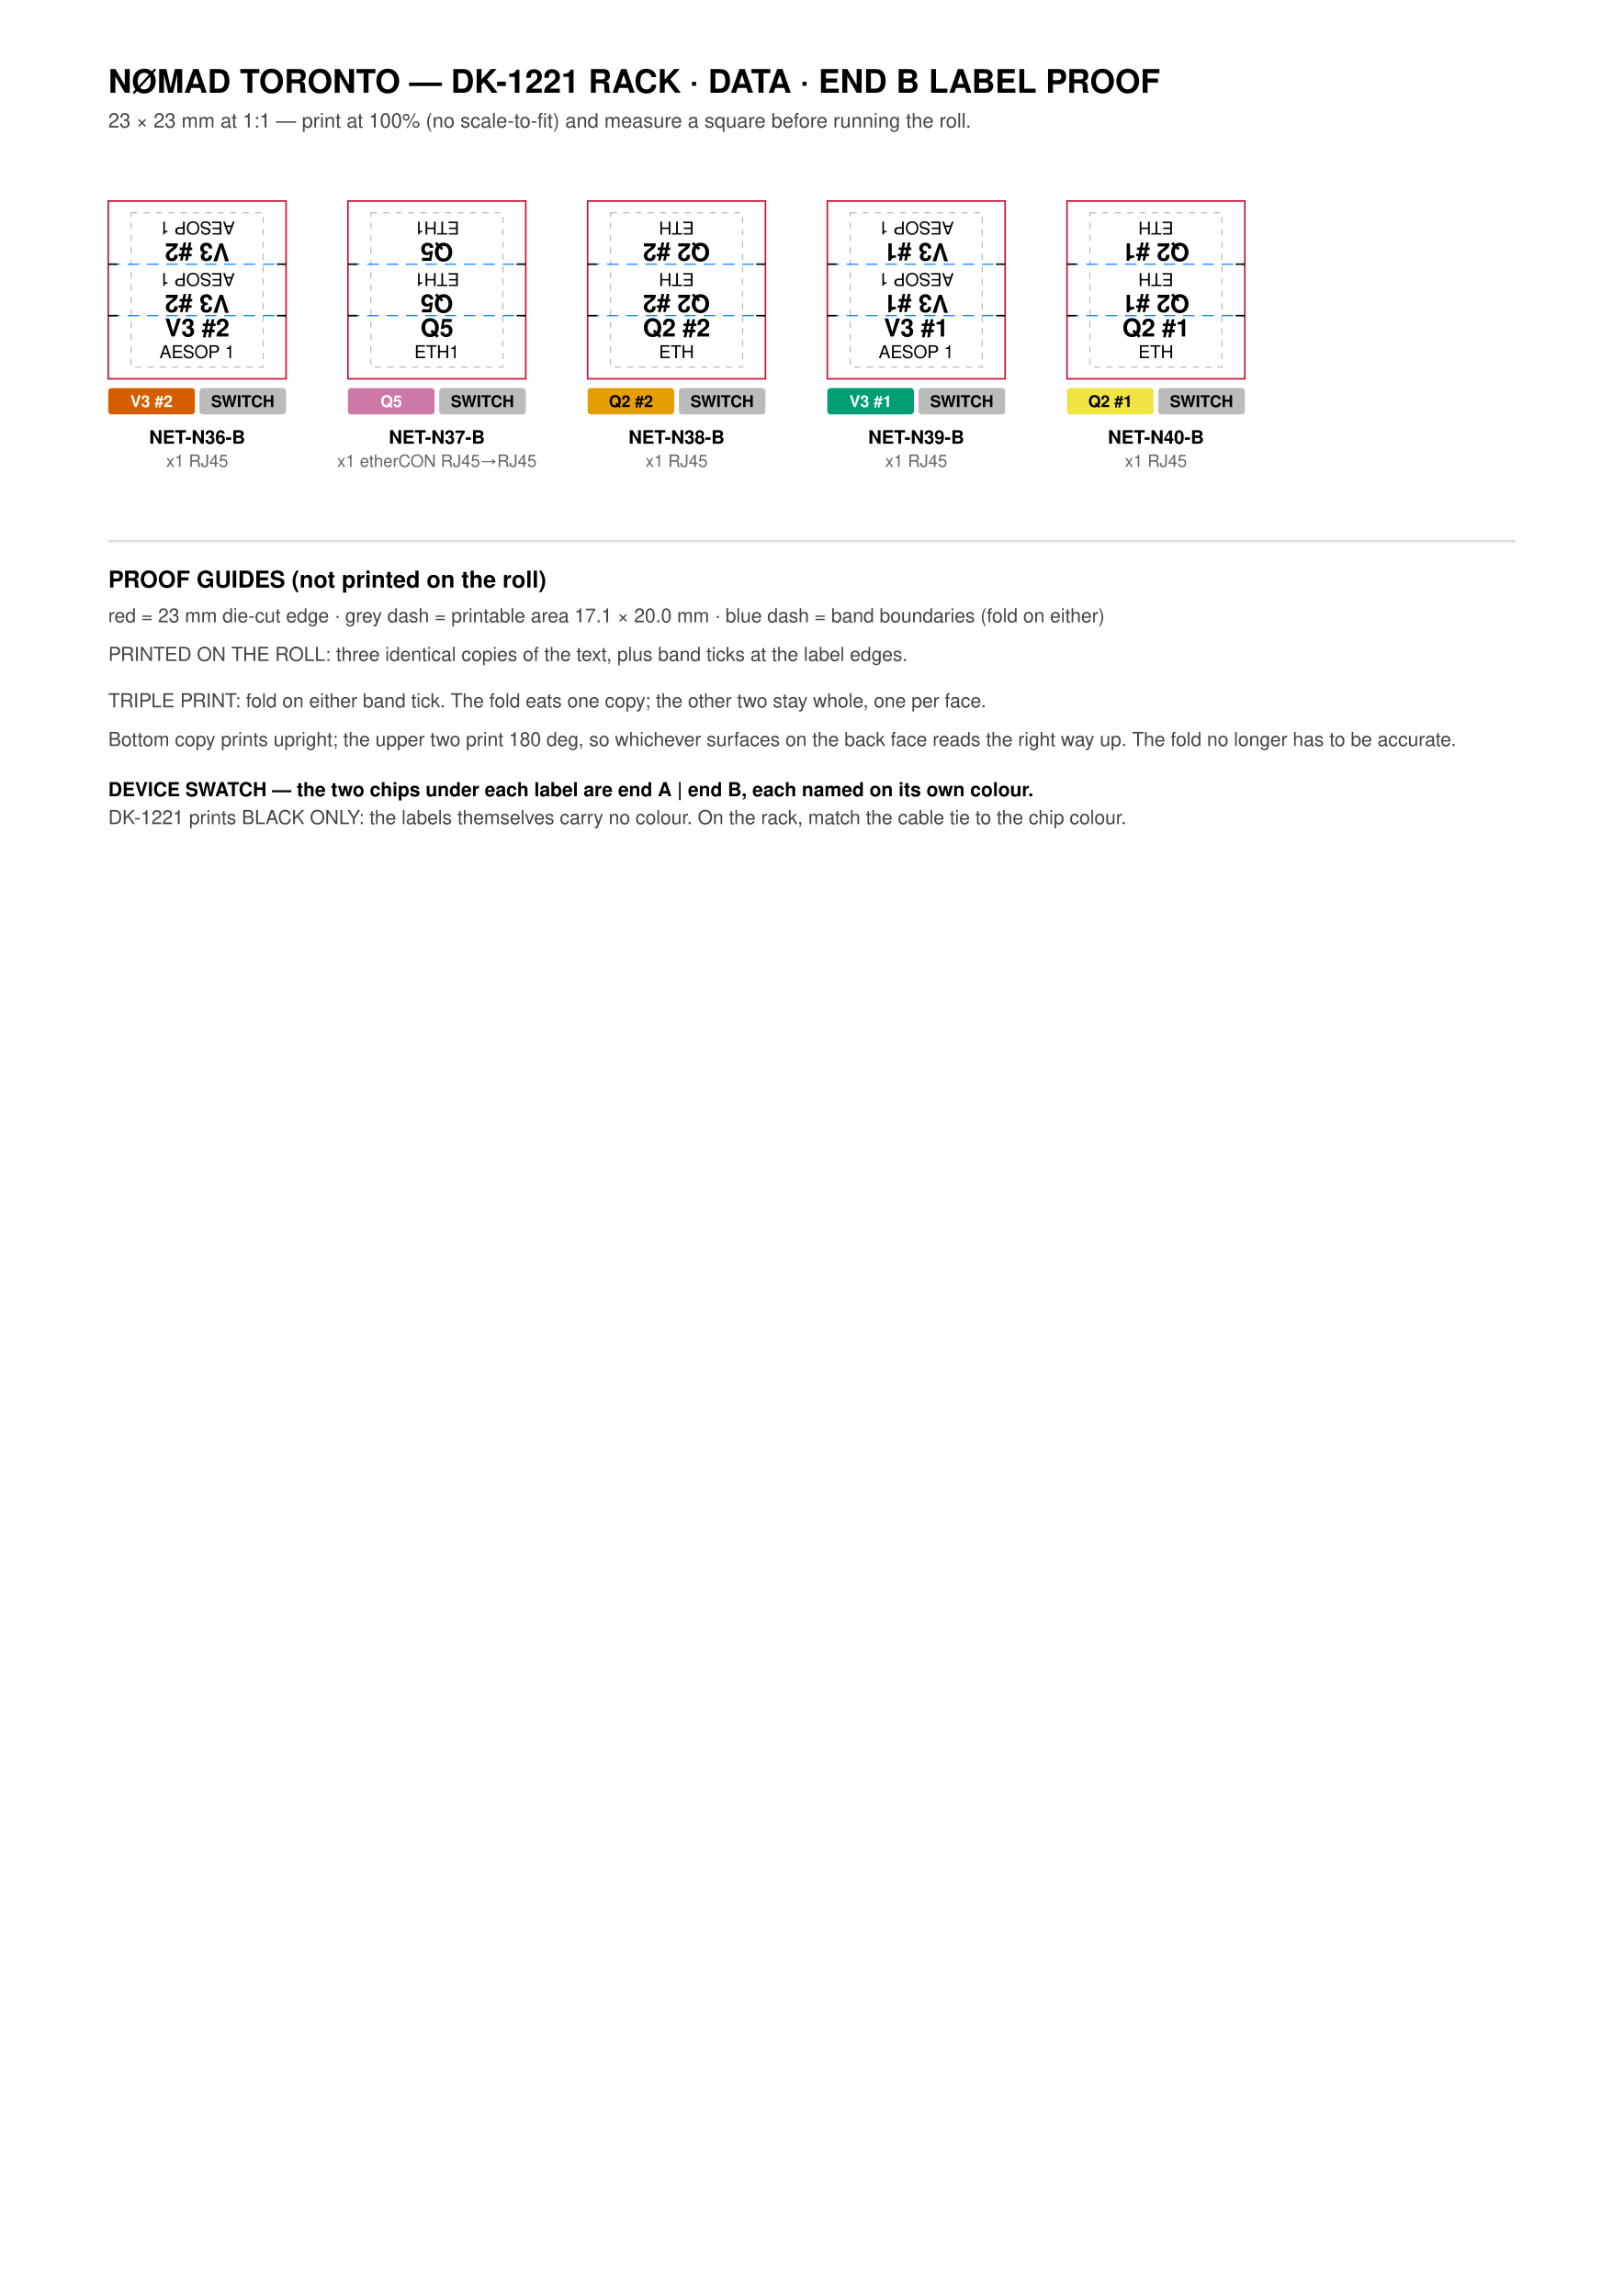
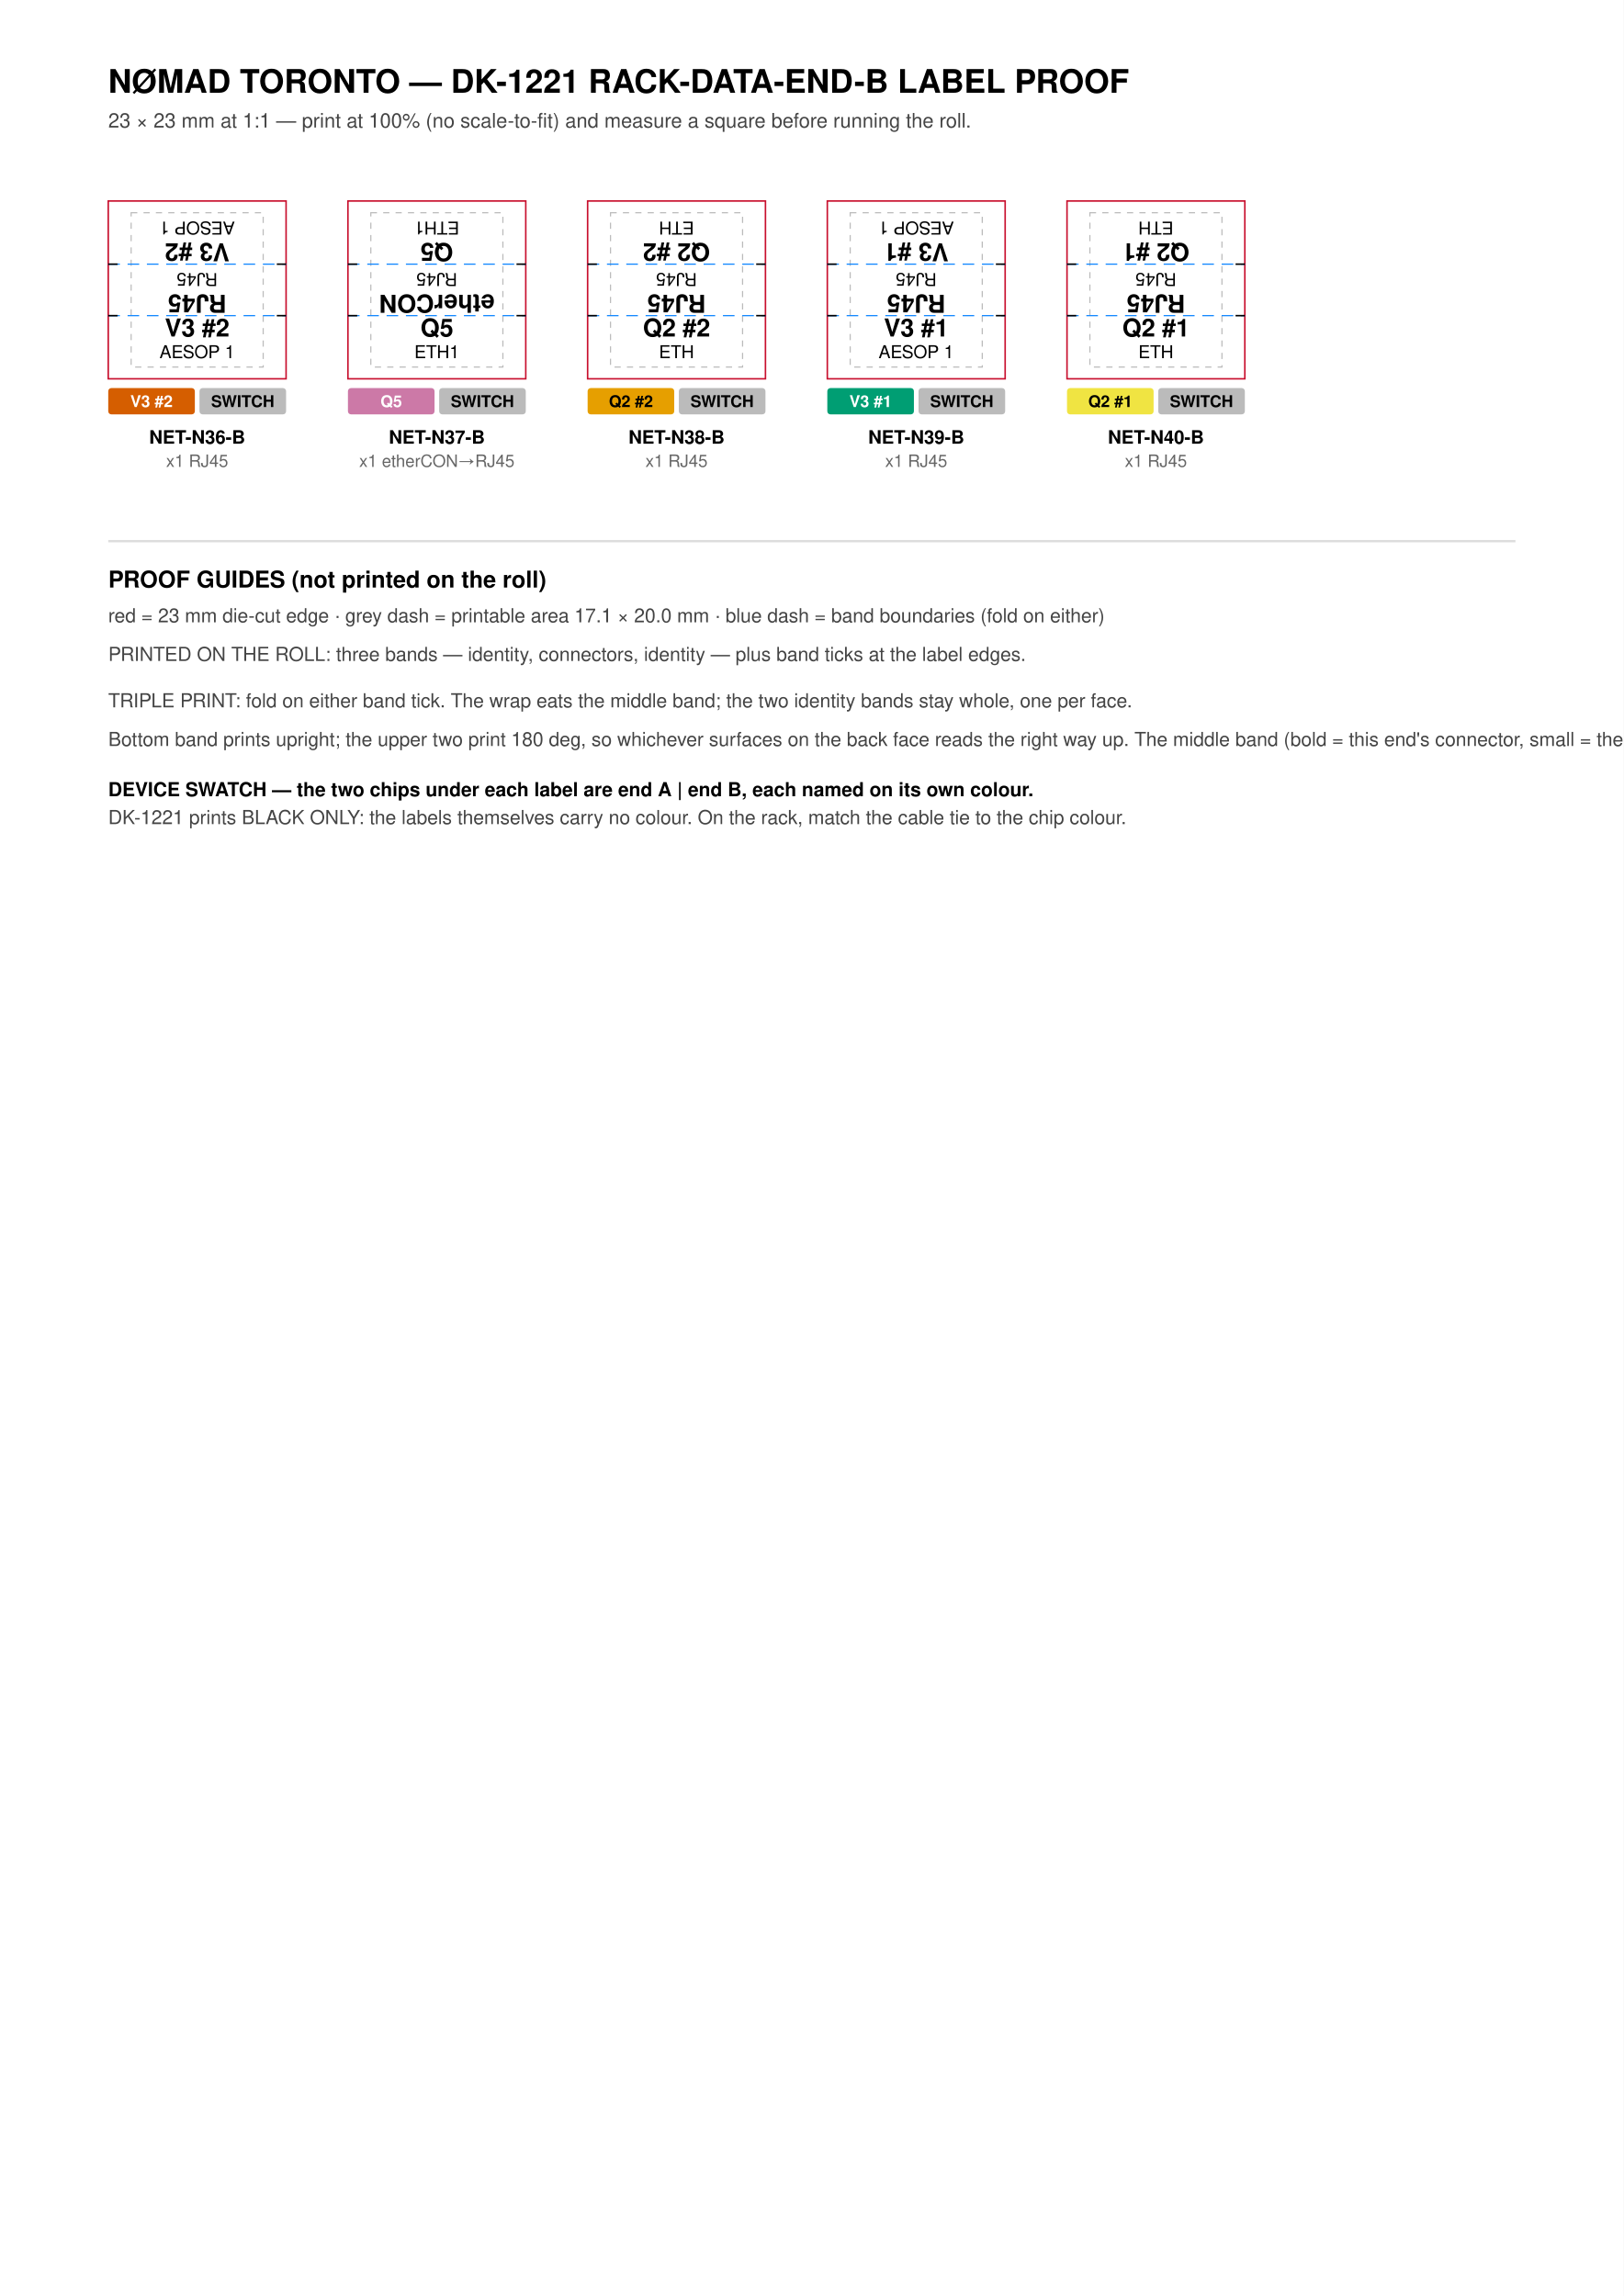
<svg xmlns="http://www.w3.org/2000/svg" width="210.0mm" height="297.0mm" viewBox="0 0 210.0 297.0">
  <rect width="210.0" height="297.0" fill="#fff" />
-   <text x="14.00" y="12.00" font-family="Arial Narrow, Liberation Sans Narrow, Helvetica Neue, Helvetica, sans-serif" font-size="4.20" font-weight="bold" fill="#000" text-anchor="start">NØMAD TORONTO — DK-1221 RACK · DATA · END B LABEL PROOF</text>
+   <text x="14.00" y="12.00" font-family="Arial Narrow, Liberation Sans Narrow, Helvetica Neue, Helvetica, sans-serif" font-size="4.20" font-weight="bold" fill="#000" text-anchor="start">NØMAD TORONTO — DK-1221 RACK-DATA-END-B LABEL PROOF</text>
  <text x="14.00" y="16.50" font-family="Arial Narrow, Liberation Sans Narrow, Helvetica Neue, Helvetica, sans-serif" font-size="2.60" font-weight="normal" fill="#444" text-anchor="start">23 × 23 mm at 1:1 — print at 100% (no scale-to-fit) and measure a square before running the roll.</text>
  <g transform="translate(14.00 26.00)">
    <rect width="23.0" height="23.0" fill="none" stroke="#c8102e" stroke-width="0.2" />
    <rect x="2.96" y="1.52" width="17.08" height="19.96" fill="none" stroke="#bbb" stroke-width="0.15" stroke-dasharray="0.8 0.8" />
    <line x1="0" y1="8.17" x2="23.0" y2="8.17" stroke="#0a84ff" stroke-width="0.15" stroke-dasharray="1.5 1" />
    <line x1="0" y1="14.83" x2="23.0" y2="14.83" stroke="#0a84ff" stroke-width="0.15" stroke-dasharray="1.5 1" />
    <g>
      <text x="11.50" y="17.53" font-family="Arial Narrow, Liberation Sans Narrow, Helvetica Neue, Helvetica, sans-serif" font-size="3.20" font-weight="bold" fill="#000" text-anchor="middle" textLength="7.11" lengthAdjust="spacingAndGlyphs">V3 #2</text>
      <text x="11.50" y="20.33" font-family="Arial Narrow, Liberation Sans Narrow, Helvetica Neue, Helvetica, sans-serif" font-size="2.30" font-weight="normal" fill="#000" text-anchor="middle" textLength="8.33" lengthAdjust="spacingAndGlyphs">AESOP 1</text>
    </g>
    <g transform="rotate(180 11.50 11.50)">
-       <text x="11.50" y="10.87" font-family="Arial Narrow, Liberation Sans Narrow, Helvetica Neue, Helvetica, sans-serif" font-size="3.20" font-weight="bold" fill="#000" text-anchor="middle" textLength="7.11" lengthAdjust="spacingAndGlyphs">V3 #2</text>
-       <text x="11.50" y="13.67" font-family="Arial Narrow, Liberation Sans Narrow, Helvetica Neue, Helvetica, sans-serif" font-size="2.30" font-weight="normal" fill="#000" text-anchor="middle" textLength="8.33" lengthAdjust="spacingAndGlyphs">AESOP 1</text>
+       <text x="11.50" y="10.87" font-family="Arial Narrow, Liberation Sans Narrow, Helvetica Neue, Helvetica, sans-serif" font-size="3.20" font-weight="bold" fill="#000" text-anchor="middle" textLength="6.50" lengthAdjust="spacingAndGlyphs">RJ45</text>
+       <text x="11.50" y="13.67" font-family="Arial Narrow, Liberation Sans Narrow, Helvetica Neue, Helvetica, sans-serif" font-size="2.30" font-weight="normal" fill="#000" text-anchor="middle" textLength="4.56" lengthAdjust="spacingAndGlyphs">RJ45</text>
    </g>
    <g transform="rotate(180 11.50 11.50)">
      <text x="11.50" y="17.53" font-family="Arial Narrow, Liberation Sans Narrow, Helvetica Neue, Helvetica, sans-serif" font-size="3.20" font-weight="bold" fill="#000" text-anchor="middle" textLength="7.11" lengthAdjust="spacingAndGlyphs">V3 #2</text>
      <text x="11.50" y="20.33" font-family="Arial Narrow, Liberation Sans Narrow, Helvetica Neue, Helvetica, sans-serif" font-size="2.30" font-weight="normal" fill="#000" text-anchor="middle" textLength="8.33" lengthAdjust="spacingAndGlyphs">AESOP 1</text>
    </g>
    <line x1="0" y1="8.17" x2="1.20" y2="8.17" stroke="#000" stroke-width="0.2" />
    <line x1="21.80" y1="8.17" x2="23.00" y2="8.17" stroke="#000" stroke-width="0.2" />
    <line x1="0" y1="14.83" x2="1.20" y2="14.83" stroke="#000" stroke-width="0.2" />
    <line x1="21.80" y1="14.83" x2="23.00" y2="14.83" stroke="#000" stroke-width="0.2" />
  </g>
  <rect x="14.00" y="50.20" width="11.20" height="3.4" fill="#D55E00" rx="0.4" />
  <text x="19.60" y="52.65" font-family="Arial Narrow, Liberation Sans Narrow, Helvetica Neue, Helvetica, sans-serif" font-size="2.10" font-weight="bold" fill="#FFFFFF" text-anchor="middle" textLength="4.66" lengthAdjust="spacingAndGlyphs">V3 #2</text>
  <rect x="25.80" y="50.20" width="11.20" height="3.4" fill="#BBBBBB" rx="0.4" />
  <text x="31.40" y="52.65" font-family="Arial Narrow, Liberation Sans Narrow, Helvetica Neue, Helvetica, sans-serif" font-size="2.10" font-weight="bold" fill="#000000" text-anchor="middle" textLength="7.04" lengthAdjust="spacingAndGlyphs">SWITCH</text>
  <text x="25.50" y="57.40" font-family="Arial Narrow, Liberation Sans Narrow, Helvetica Neue, Helvetica, sans-serif" font-size="2.40" font-weight="bold" fill="#000" text-anchor="middle">NET-N36-B</text>
  <text x="25.50" y="60.40" font-family="Arial Narrow, Liberation Sans Narrow, Helvetica Neue, Helvetica, sans-serif" font-size="2.20" font-weight="normal" fill="#666" text-anchor="middle">x1  RJ45</text>
  <g transform="translate(45.00 26.00)">
    <rect width="23.0" height="23.0" fill="none" stroke="#c8102e" stroke-width="0.2" />
    <rect x="2.96" y="1.52" width="17.08" height="19.96" fill="none" stroke="#bbb" stroke-width="0.15" stroke-dasharray="0.8 0.8" />
    <line x1="0" y1="8.17" x2="23.0" y2="8.17" stroke="#0a84ff" stroke-width="0.15" stroke-dasharray="1.5 1" />
    <line x1="0" y1="14.83" x2="23.0" y2="14.83" stroke="#0a84ff" stroke-width="0.15" stroke-dasharray="1.5 1" />
    <g>
      <text x="11.50" y="17.53" font-family="Arial Narrow, Liberation Sans Narrow, Helvetica Neue, Helvetica, sans-serif" font-size="3.20" font-weight="bold" fill="#000" text-anchor="middle" textLength="3.63" lengthAdjust="spacingAndGlyphs">Q5</text>
      <text x="11.50" y="20.33" font-family="Arial Narrow, Liberation Sans Narrow, Helvetica Neue, Helvetica, sans-serif" font-size="2.30" font-weight="normal" fill="#000" text-anchor="middle" textLength="5.00" lengthAdjust="spacingAndGlyphs">ETH1</text>
    </g>
    <g transform="rotate(180 11.50 11.50)">
-       <text x="11.50" y="10.87" font-family="Arial Narrow, Liberation Sans Narrow, Helvetica Neue, Helvetica, sans-serif" font-size="3.20" font-weight="bold" fill="#000" text-anchor="middle" textLength="3.63" lengthAdjust="spacingAndGlyphs">Q5</text>
-       <text x="11.50" y="13.67" font-family="Arial Narrow, Liberation Sans Narrow, Helvetica Neue, Helvetica, sans-serif" font-size="2.30" font-weight="normal" fill="#000" text-anchor="middle" textLength="5.00" lengthAdjust="spacingAndGlyphs">ETH1</text>
+       <text x="11.50" y="10.87" font-family="Arial Narrow, Liberation Sans Narrow, Helvetica Neue, Helvetica, sans-serif" font-size="3.20" font-weight="bold" fill="#000" text-anchor="middle" textLength="12.70" lengthAdjust="spacingAndGlyphs">etherCON</text>
+       <text x="11.50" y="13.67" font-family="Arial Narrow, Liberation Sans Narrow, Helvetica Neue, Helvetica, sans-serif" font-size="2.30" font-weight="normal" fill="#000" text-anchor="middle" textLength="4.56" lengthAdjust="spacingAndGlyphs">RJ45</text>
    </g>
    <g transform="rotate(180 11.50 11.50)">
      <text x="11.50" y="17.53" font-family="Arial Narrow, Liberation Sans Narrow, Helvetica Neue, Helvetica, sans-serif" font-size="3.20" font-weight="bold" fill="#000" text-anchor="middle" textLength="3.63" lengthAdjust="spacingAndGlyphs">Q5</text>
      <text x="11.50" y="20.33" font-family="Arial Narrow, Liberation Sans Narrow, Helvetica Neue, Helvetica, sans-serif" font-size="2.30" font-weight="normal" fill="#000" text-anchor="middle" textLength="5.00" lengthAdjust="spacingAndGlyphs">ETH1</text>
    </g>
    <line x1="0" y1="8.17" x2="1.20" y2="8.17" stroke="#000" stroke-width="0.2" />
    <line x1="21.80" y1="8.17" x2="23.00" y2="8.17" stroke="#000" stroke-width="0.2" />
    <line x1="0" y1="14.83" x2="1.20" y2="14.83" stroke="#000" stroke-width="0.2" />
    <line x1="21.80" y1="14.83" x2="23.00" y2="14.83" stroke="#000" stroke-width="0.2" />
  </g>
  <rect x="45.00" y="50.20" width="11.20" height="3.4" fill="#CC79A7" rx="0.4" />
  <text x="50.60" y="52.65" font-family="Arial Narrow, Liberation Sans Narrow, Helvetica Neue, Helvetica, sans-serif" font-size="2.10" font-weight="bold" fill="#FFFFFF" text-anchor="middle" textLength="2.38" lengthAdjust="spacingAndGlyphs">Q5</text>
  <rect x="56.80" y="50.20" width="11.20" height="3.4" fill="#BBBBBB" rx="0.4" />
  <text x="62.40" y="52.65" font-family="Arial Narrow, Liberation Sans Narrow, Helvetica Neue, Helvetica, sans-serif" font-size="2.10" font-weight="bold" fill="#000000" text-anchor="middle" textLength="7.04" lengthAdjust="spacingAndGlyphs">SWITCH</text>
  <text x="56.50" y="57.40" font-family="Arial Narrow, Liberation Sans Narrow, Helvetica Neue, Helvetica, sans-serif" font-size="2.40" font-weight="bold" fill="#000" text-anchor="middle">NET-N37-B</text>
-   <text x="56.50" y="60.40" font-family="Arial Narrow, Liberation Sans Narrow, Helvetica Neue, Helvetica, sans-serif" font-size="2.20" font-weight="normal" fill="#666" text-anchor="middle">x1  etherCON RJ45→RJ45</text>
+   <text x="56.50" y="60.40" font-family="Arial Narrow, Liberation Sans Narrow, Helvetica Neue, Helvetica, sans-serif" font-size="2.20" font-weight="normal" fill="#666" text-anchor="middle">x1  etherCON→RJ45</text>
  <g transform="translate(76.00 26.00)">
    <rect width="23.0" height="23.0" fill="none" stroke="#c8102e" stroke-width="0.2" />
    <rect x="2.96" y="1.52" width="17.08" height="19.96" fill="none" stroke="#bbb" stroke-width="0.15" stroke-dasharray="0.8 0.8" />
    <line x1="0" y1="8.17" x2="23.0" y2="8.17" stroke="#0a84ff" stroke-width="0.15" stroke-dasharray="1.5 1" />
    <line x1="0" y1="14.83" x2="23.0" y2="14.83" stroke="#0a84ff" stroke-width="0.15" stroke-dasharray="1.5 1" />
    <g>
      <text x="11.50" y="17.53" font-family="Arial Narrow, Liberation Sans Narrow, Helvetica Neue, Helvetica, sans-serif" font-size="3.20" font-weight="bold" fill="#000" text-anchor="middle" textLength="7.41" lengthAdjust="spacingAndGlyphs">Q2 #2</text>
      <text x="11.50" y="20.33" font-family="Arial Narrow, Liberation Sans Narrow, Helvetica Neue, Helvetica, sans-serif" font-size="2.30" font-weight="normal" fill="#000" text-anchor="middle" textLength="3.91" lengthAdjust="spacingAndGlyphs">ETH</text>
    </g>
    <g transform="rotate(180 11.50 11.50)">
-       <text x="11.50" y="10.87" font-family="Arial Narrow, Liberation Sans Narrow, Helvetica Neue, Helvetica, sans-serif" font-size="3.20" font-weight="bold" fill="#000" text-anchor="middle" textLength="7.41" lengthAdjust="spacingAndGlyphs">Q2 #2</text>
-       <text x="11.50" y="13.67" font-family="Arial Narrow, Liberation Sans Narrow, Helvetica Neue, Helvetica, sans-serif" font-size="2.30" font-weight="normal" fill="#000" text-anchor="middle" textLength="3.91" lengthAdjust="spacingAndGlyphs">ETH</text>
+       <text x="11.50" y="10.87" font-family="Arial Narrow, Liberation Sans Narrow, Helvetica Neue, Helvetica, sans-serif" font-size="3.20" font-weight="bold" fill="#000" text-anchor="middle" textLength="6.50" lengthAdjust="spacingAndGlyphs">RJ45</text>
+       <text x="11.50" y="13.67" font-family="Arial Narrow, Liberation Sans Narrow, Helvetica Neue, Helvetica, sans-serif" font-size="2.30" font-weight="normal" fill="#000" text-anchor="middle" textLength="4.56" lengthAdjust="spacingAndGlyphs">RJ45</text>
    </g>
    <g transform="rotate(180 11.50 11.50)">
      <text x="11.50" y="17.53" font-family="Arial Narrow, Liberation Sans Narrow, Helvetica Neue, Helvetica, sans-serif" font-size="3.20" font-weight="bold" fill="#000" text-anchor="middle" textLength="7.41" lengthAdjust="spacingAndGlyphs">Q2 #2</text>
      <text x="11.50" y="20.33" font-family="Arial Narrow, Liberation Sans Narrow, Helvetica Neue, Helvetica, sans-serif" font-size="2.30" font-weight="normal" fill="#000" text-anchor="middle" textLength="3.91" lengthAdjust="spacingAndGlyphs">ETH</text>
    </g>
    <line x1="0" y1="8.17" x2="1.20" y2="8.17" stroke="#000" stroke-width="0.2" />
    <line x1="21.80" y1="8.17" x2="23.00" y2="8.17" stroke="#000" stroke-width="0.2" />
    <line x1="0" y1="14.83" x2="1.20" y2="14.83" stroke="#000" stroke-width="0.2" />
    <line x1="21.80" y1="14.83" x2="23.00" y2="14.83" stroke="#000" stroke-width="0.2" />
  </g>
  <rect x="76.00" y="50.20" width="11.20" height="3.4" fill="#E69F00" rx="0.4" />
  <text x="81.60" y="52.65" font-family="Arial Narrow, Liberation Sans Narrow, Helvetica Neue, Helvetica, sans-serif" font-size="2.10" font-weight="bold" fill="#000000" text-anchor="middle" textLength="4.86" lengthAdjust="spacingAndGlyphs">Q2 #2</text>
  <rect x="87.80" y="50.20" width="11.20" height="3.4" fill="#BBBBBB" rx="0.4" />
  <text x="93.40" y="52.65" font-family="Arial Narrow, Liberation Sans Narrow, Helvetica Neue, Helvetica, sans-serif" font-size="2.10" font-weight="bold" fill="#000000" text-anchor="middle" textLength="7.04" lengthAdjust="spacingAndGlyphs">SWITCH</text>
  <text x="87.50" y="57.40" font-family="Arial Narrow, Liberation Sans Narrow, Helvetica Neue, Helvetica, sans-serif" font-size="2.40" font-weight="bold" fill="#000" text-anchor="middle">NET-N38-B</text>
  <text x="87.50" y="60.40" font-family="Arial Narrow, Liberation Sans Narrow, Helvetica Neue, Helvetica, sans-serif" font-size="2.20" font-weight="normal" fill="#666" text-anchor="middle">x1  RJ45</text>
  <g transform="translate(107.00 26.00)">
    <rect width="23.0" height="23.0" fill="none" stroke="#c8102e" stroke-width="0.2" />
    <rect x="2.96" y="1.52" width="17.08" height="19.96" fill="none" stroke="#bbb" stroke-width="0.15" stroke-dasharray="0.8 0.8" />
    <line x1="0" y1="8.17" x2="23.0" y2="8.17" stroke="#0a84ff" stroke-width="0.15" stroke-dasharray="1.5 1" />
    <line x1="0" y1="14.83" x2="23.0" y2="14.83" stroke="#0a84ff" stroke-width="0.15" stroke-dasharray="1.5 1" />
    <g>
      <text x="11.50" y="17.53" font-family="Arial Narrow, Liberation Sans Narrow, Helvetica Neue, Helvetica, sans-serif" font-size="3.20" font-weight="bold" fill="#000" text-anchor="middle" textLength="7.11" lengthAdjust="spacingAndGlyphs">V3 #1</text>
      <text x="11.50" y="20.33" font-family="Arial Narrow, Liberation Sans Narrow, Helvetica Neue, Helvetica, sans-serif" font-size="2.30" font-weight="normal" fill="#000" text-anchor="middle" textLength="8.33" lengthAdjust="spacingAndGlyphs">AESOP 1</text>
    </g>
    <g transform="rotate(180 11.50 11.50)">
-       <text x="11.50" y="10.87" font-family="Arial Narrow, Liberation Sans Narrow, Helvetica Neue, Helvetica, sans-serif" font-size="3.20" font-weight="bold" fill="#000" text-anchor="middle" textLength="7.11" lengthAdjust="spacingAndGlyphs">V3 #1</text>
-       <text x="11.50" y="13.67" font-family="Arial Narrow, Liberation Sans Narrow, Helvetica Neue, Helvetica, sans-serif" font-size="2.30" font-weight="normal" fill="#000" text-anchor="middle" textLength="8.33" lengthAdjust="spacingAndGlyphs">AESOP 1</text>
+       <text x="11.50" y="10.87" font-family="Arial Narrow, Liberation Sans Narrow, Helvetica Neue, Helvetica, sans-serif" font-size="3.20" font-weight="bold" fill="#000" text-anchor="middle" textLength="6.50" lengthAdjust="spacingAndGlyphs">RJ45</text>
+       <text x="11.50" y="13.67" font-family="Arial Narrow, Liberation Sans Narrow, Helvetica Neue, Helvetica, sans-serif" font-size="2.30" font-weight="normal" fill="#000" text-anchor="middle" textLength="4.56" lengthAdjust="spacingAndGlyphs">RJ45</text>
    </g>
    <g transform="rotate(180 11.50 11.50)">
      <text x="11.50" y="17.53" font-family="Arial Narrow, Liberation Sans Narrow, Helvetica Neue, Helvetica, sans-serif" font-size="3.20" font-weight="bold" fill="#000" text-anchor="middle" textLength="7.11" lengthAdjust="spacingAndGlyphs">V3 #1</text>
      <text x="11.50" y="20.33" font-family="Arial Narrow, Liberation Sans Narrow, Helvetica Neue, Helvetica, sans-serif" font-size="2.30" font-weight="normal" fill="#000" text-anchor="middle" textLength="8.33" lengthAdjust="spacingAndGlyphs">AESOP 1</text>
    </g>
    <line x1="0" y1="8.17" x2="1.20" y2="8.17" stroke="#000" stroke-width="0.2" />
    <line x1="21.80" y1="8.17" x2="23.00" y2="8.17" stroke="#000" stroke-width="0.2" />
    <line x1="0" y1="14.83" x2="1.20" y2="14.83" stroke="#000" stroke-width="0.2" />
    <line x1="21.80" y1="14.83" x2="23.00" y2="14.83" stroke="#000" stroke-width="0.2" />
  </g>
  <rect x="107.00" y="50.20" width="11.20" height="3.4" fill="#009E73" rx="0.4" />
  <text x="112.60" y="52.65" font-family="Arial Narrow, Liberation Sans Narrow, Helvetica Neue, Helvetica, sans-serif" font-size="2.10" font-weight="bold" fill="#FFFFFF" text-anchor="middle" textLength="4.66" lengthAdjust="spacingAndGlyphs">V3 #1</text>
  <rect x="118.80" y="50.20" width="11.20" height="3.4" fill="#BBBBBB" rx="0.4" />
  <text x="124.40" y="52.65" font-family="Arial Narrow, Liberation Sans Narrow, Helvetica Neue, Helvetica, sans-serif" font-size="2.10" font-weight="bold" fill="#000000" text-anchor="middle" textLength="7.04" lengthAdjust="spacingAndGlyphs">SWITCH</text>
  <text x="118.50" y="57.40" font-family="Arial Narrow, Liberation Sans Narrow, Helvetica Neue, Helvetica, sans-serif" font-size="2.40" font-weight="bold" fill="#000" text-anchor="middle">NET-N39-B</text>
  <text x="118.50" y="60.40" font-family="Arial Narrow, Liberation Sans Narrow, Helvetica Neue, Helvetica, sans-serif" font-size="2.20" font-weight="normal" fill="#666" text-anchor="middle">x1  RJ45</text>
  <g transform="translate(138.00 26.00)">
    <rect width="23.0" height="23.0" fill="none" stroke="#c8102e" stroke-width="0.2" />
    <rect x="2.96" y="1.52" width="17.08" height="19.96" fill="none" stroke="#bbb" stroke-width="0.15" stroke-dasharray="0.8 0.8" />
    <line x1="0" y1="8.17" x2="23.0" y2="8.17" stroke="#0a84ff" stroke-width="0.15" stroke-dasharray="1.5 1" />
    <line x1="0" y1="14.83" x2="23.0" y2="14.83" stroke="#0a84ff" stroke-width="0.15" stroke-dasharray="1.5 1" />
    <g>
      <text x="11.50" y="17.53" font-family="Arial Narrow, Liberation Sans Narrow, Helvetica Neue, Helvetica, sans-serif" font-size="3.20" font-weight="bold" fill="#000" text-anchor="middle" textLength="7.41" lengthAdjust="spacingAndGlyphs">Q2 #1</text>
      <text x="11.50" y="20.33" font-family="Arial Narrow, Liberation Sans Narrow, Helvetica Neue, Helvetica, sans-serif" font-size="2.30" font-weight="normal" fill="#000" text-anchor="middle" textLength="3.91" lengthAdjust="spacingAndGlyphs">ETH</text>
    </g>
    <g transform="rotate(180 11.50 11.50)">
-       <text x="11.50" y="10.87" font-family="Arial Narrow, Liberation Sans Narrow, Helvetica Neue, Helvetica, sans-serif" font-size="3.20" font-weight="bold" fill="#000" text-anchor="middle" textLength="7.41" lengthAdjust="spacingAndGlyphs">Q2 #1</text>
-       <text x="11.50" y="13.67" font-family="Arial Narrow, Liberation Sans Narrow, Helvetica Neue, Helvetica, sans-serif" font-size="2.30" font-weight="normal" fill="#000" text-anchor="middle" textLength="3.91" lengthAdjust="spacingAndGlyphs">ETH</text>
+       <text x="11.50" y="10.87" font-family="Arial Narrow, Liberation Sans Narrow, Helvetica Neue, Helvetica, sans-serif" font-size="3.20" font-weight="bold" fill="#000" text-anchor="middle" textLength="6.50" lengthAdjust="spacingAndGlyphs">RJ45</text>
+       <text x="11.50" y="13.67" font-family="Arial Narrow, Liberation Sans Narrow, Helvetica Neue, Helvetica, sans-serif" font-size="2.30" font-weight="normal" fill="#000" text-anchor="middle" textLength="4.56" lengthAdjust="spacingAndGlyphs">RJ45</text>
    </g>
    <g transform="rotate(180 11.50 11.50)">
      <text x="11.50" y="17.53" font-family="Arial Narrow, Liberation Sans Narrow, Helvetica Neue, Helvetica, sans-serif" font-size="3.20" font-weight="bold" fill="#000" text-anchor="middle" textLength="7.41" lengthAdjust="spacingAndGlyphs">Q2 #1</text>
      <text x="11.50" y="20.33" font-family="Arial Narrow, Liberation Sans Narrow, Helvetica Neue, Helvetica, sans-serif" font-size="2.30" font-weight="normal" fill="#000" text-anchor="middle" textLength="3.91" lengthAdjust="spacingAndGlyphs">ETH</text>
    </g>
    <line x1="0" y1="8.17" x2="1.20" y2="8.17" stroke="#000" stroke-width="0.2" />
    <line x1="21.80" y1="8.17" x2="23.00" y2="8.17" stroke="#000" stroke-width="0.2" />
    <line x1="0" y1="14.83" x2="1.20" y2="14.83" stroke="#000" stroke-width="0.2" />
    <line x1="21.80" y1="14.83" x2="23.00" y2="14.83" stroke="#000" stroke-width="0.2" />
  </g>
  <rect x="138.00" y="50.20" width="11.20" height="3.4" fill="#F0E442" rx="0.4" />
  <text x="143.60" y="52.65" font-family="Arial Narrow, Liberation Sans Narrow, Helvetica Neue, Helvetica, sans-serif" font-size="2.10" font-weight="bold" fill="#000000" text-anchor="middle" textLength="4.86" lengthAdjust="spacingAndGlyphs">Q2 #1</text>
  <rect x="149.80" y="50.20" width="11.20" height="3.4" fill="#BBBBBB" rx="0.4" />
  <text x="155.40" y="52.65" font-family="Arial Narrow, Liberation Sans Narrow, Helvetica Neue, Helvetica, sans-serif" font-size="2.10" font-weight="bold" fill="#000000" text-anchor="middle" textLength="7.04" lengthAdjust="spacingAndGlyphs">SWITCH</text>
  <text x="149.50" y="57.40" font-family="Arial Narrow, Liberation Sans Narrow, Helvetica Neue, Helvetica, sans-serif" font-size="2.40" font-weight="bold" fill="#000" text-anchor="middle">NET-N40-B</text>
  <text x="149.50" y="60.40" font-family="Arial Narrow, Liberation Sans Narrow, Helvetica Neue, Helvetica, sans-serif" font-size="2.20" font-weight="normal" fill="#666" text-anchor="middle">x1  RJ45</text>
  <line x1="14.0" y1="70.00" x2="196.0" y2="70.00" stroke="#ddd" stroke-width="0.3" />
  <text x="14.00" y="76.00" font-family="Arial Narrow, Liberation Sans Narrow, Helvetica Neue, Helvetica, sans-serif" font-size="3.00" font-weight="bold" fill="#000" text-anchor="start">PROOF GUIDES (not printed on the roll)</text>
  <text x="14.00" y="80.50" font-family="Arial Narrow, Liberation Sans Narrow, Helvetica Neue, Helvetica, sans-serif" font-size="2.50" font-weight="normal" fill="#444" text-anchor="start">red = 23 mm die-cut edge   ·   grey dash = printable area 17.1 × 20.0 mm   ·   blue dash = band boundaries (fold on either)</text>
-   <text x="14.00" y="85.50" font-family="Arial Narrow, Liberation Sans Narrow, Helvetica Neue, Helvetica, sans-serif" font-size="2.50" font-weight="normal" fill="#444" text-anchor="start">PRINTED ON THE ROLL: three identical copies of the text, plus band ticks at the label edges.</text>
-   <text x="14.00" y="91.50" font-family="Arial Narrow, Liberation Sans Narrow, Helvetica Neue, Helvetica, sans-serif" font-size="2.50" font-weight="normal" fill="#444" text-anchor="start">TRIPLE PRINT: fold on either band tick. The fold eats one copy; the other two stay whole, one per face.</text>
-   <text x="14.00" y="96.50" font-family="Arial Narrow, Liberation Sans Narrow, Helvetica Neue, Helvetica, sans-serif" font-size="2.50" font-weight="normal" fill="#444" text-anchor="start">Bottom copy prints upright; the upper two print 180 deg, so whichever surfaces on the back face reads the right way up. The fold no longer has to be accurate.</text>
+   <text x="14.00" y="85.50" font-family="Arial Narrow, Liberation Sans Narrow, Helvetica Neue, Helvetica, sans-serif" font-size="2.50" font-weight="normal" fill="#444" text-anchor="start">PRINTED ON THE ROLL: three bands — identity, connectors, identity — plus band ticks at the label edges.</text>
+   <text x="14.00" y="91.50" font-family="Arial Narrow, Liberation Sans Narrow, Helvetica Neue, Helvetica, sans-serif" font-size="2.50" font-weight="normal" fill="#444" text-anchor="start">TRIPLE PRINT: fold on either band tick. The wrap eats the middle band; the two identity bands stay whole, one per face.</text>
+   <text x="14.00" y="96.50" font-family="Arial Narrow, Liberation Sans Narrow, Helvetica Neue, Helvetica, sans-serif" font-size="2.50" font-weight="normal" fill="#444" text-anchor="start">Bottom band prints upright; the upper two print 180 deg, so whichever surfaces on the back face reads the right way up. The middle band (bold = this end's connector, small = the far end's) is whatever the wrap leaves — a bonus, never the only copy of anything.</text>
  <text x="14.00" y="103.00" font-family="Arial Narrow, Liberation Sans Narrow, Helvetica Neue, Helvetica, sans-serif" font-size="2.50" font-weight="bold" fill="#000" text-anchor="start">DEVICE SWATCH — the two chips under each label are end A | end B, each named on its own colour.</text>
  <text x="14.00" y="106.60" font-family="Arial Narrow, Liberation Sans Narrow, Helvetica Neue, Helvetica, sans-serif" font-size="2.50" font-weight="normal" fill="#444" text-anchor="start">DK-1221 prints BLACK ONLY: the labels themselves carry no colour. On the rack, match the cable tie to the chip colour.</text>
</svg>
